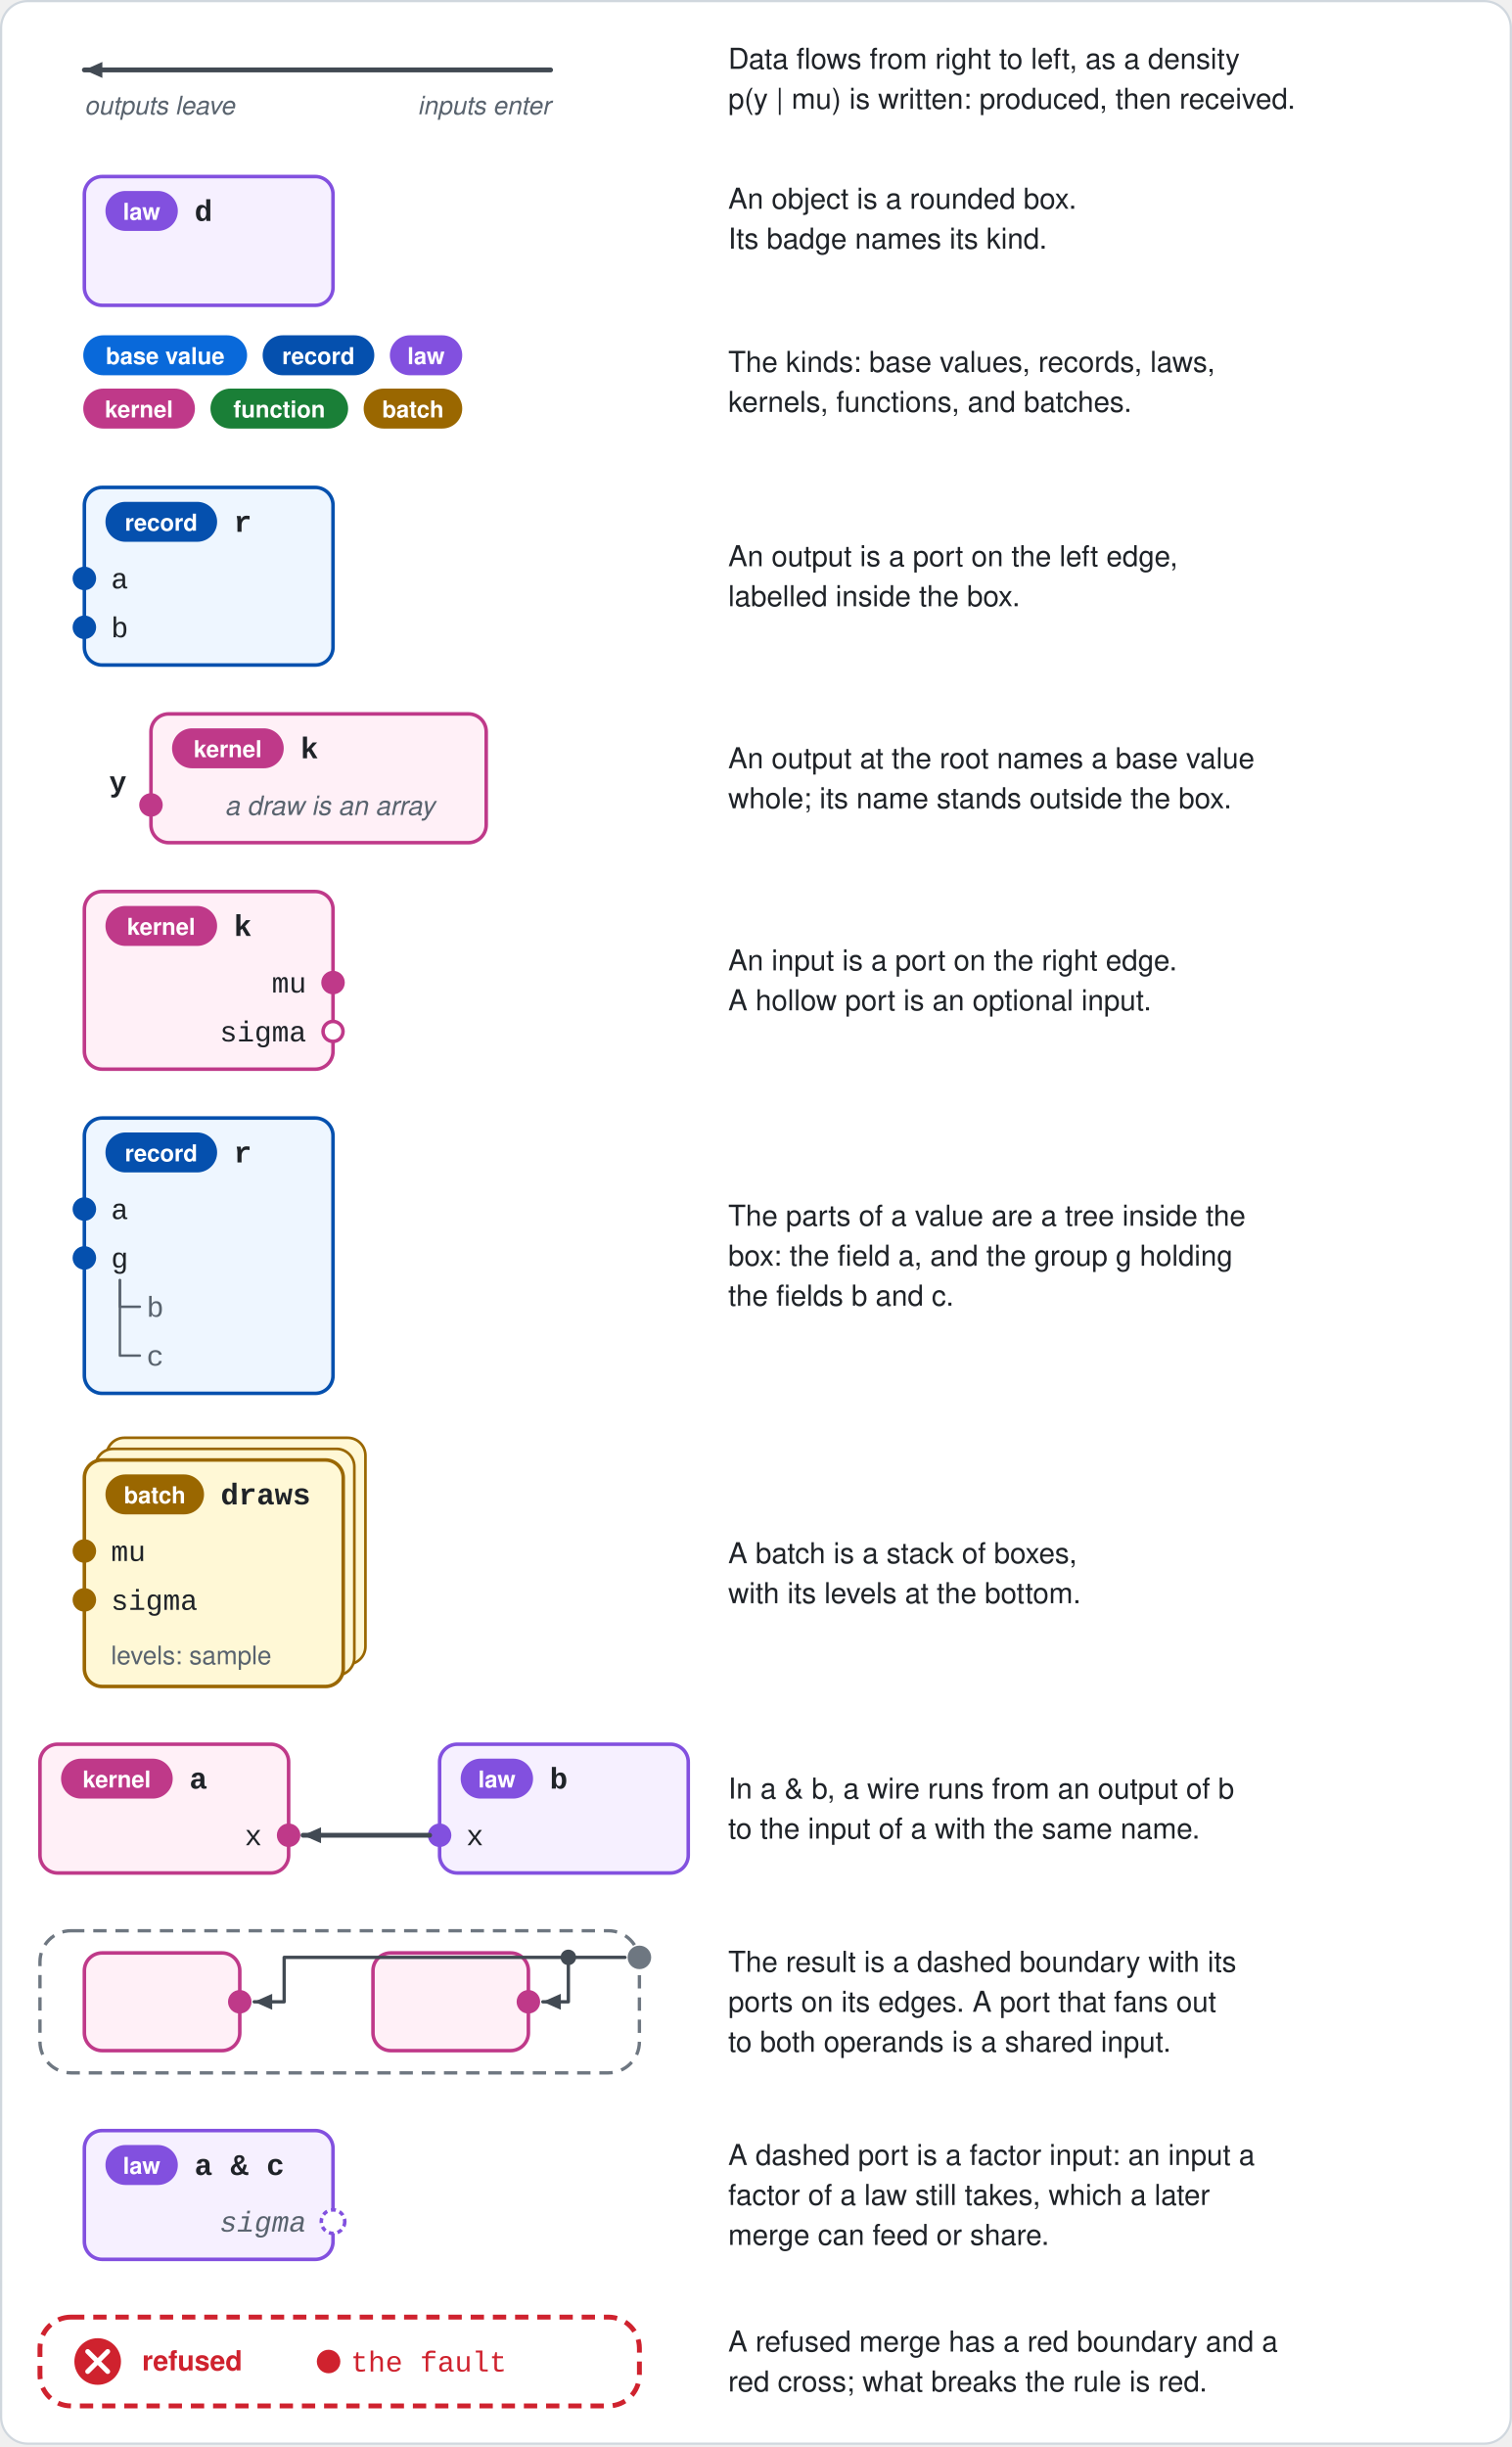
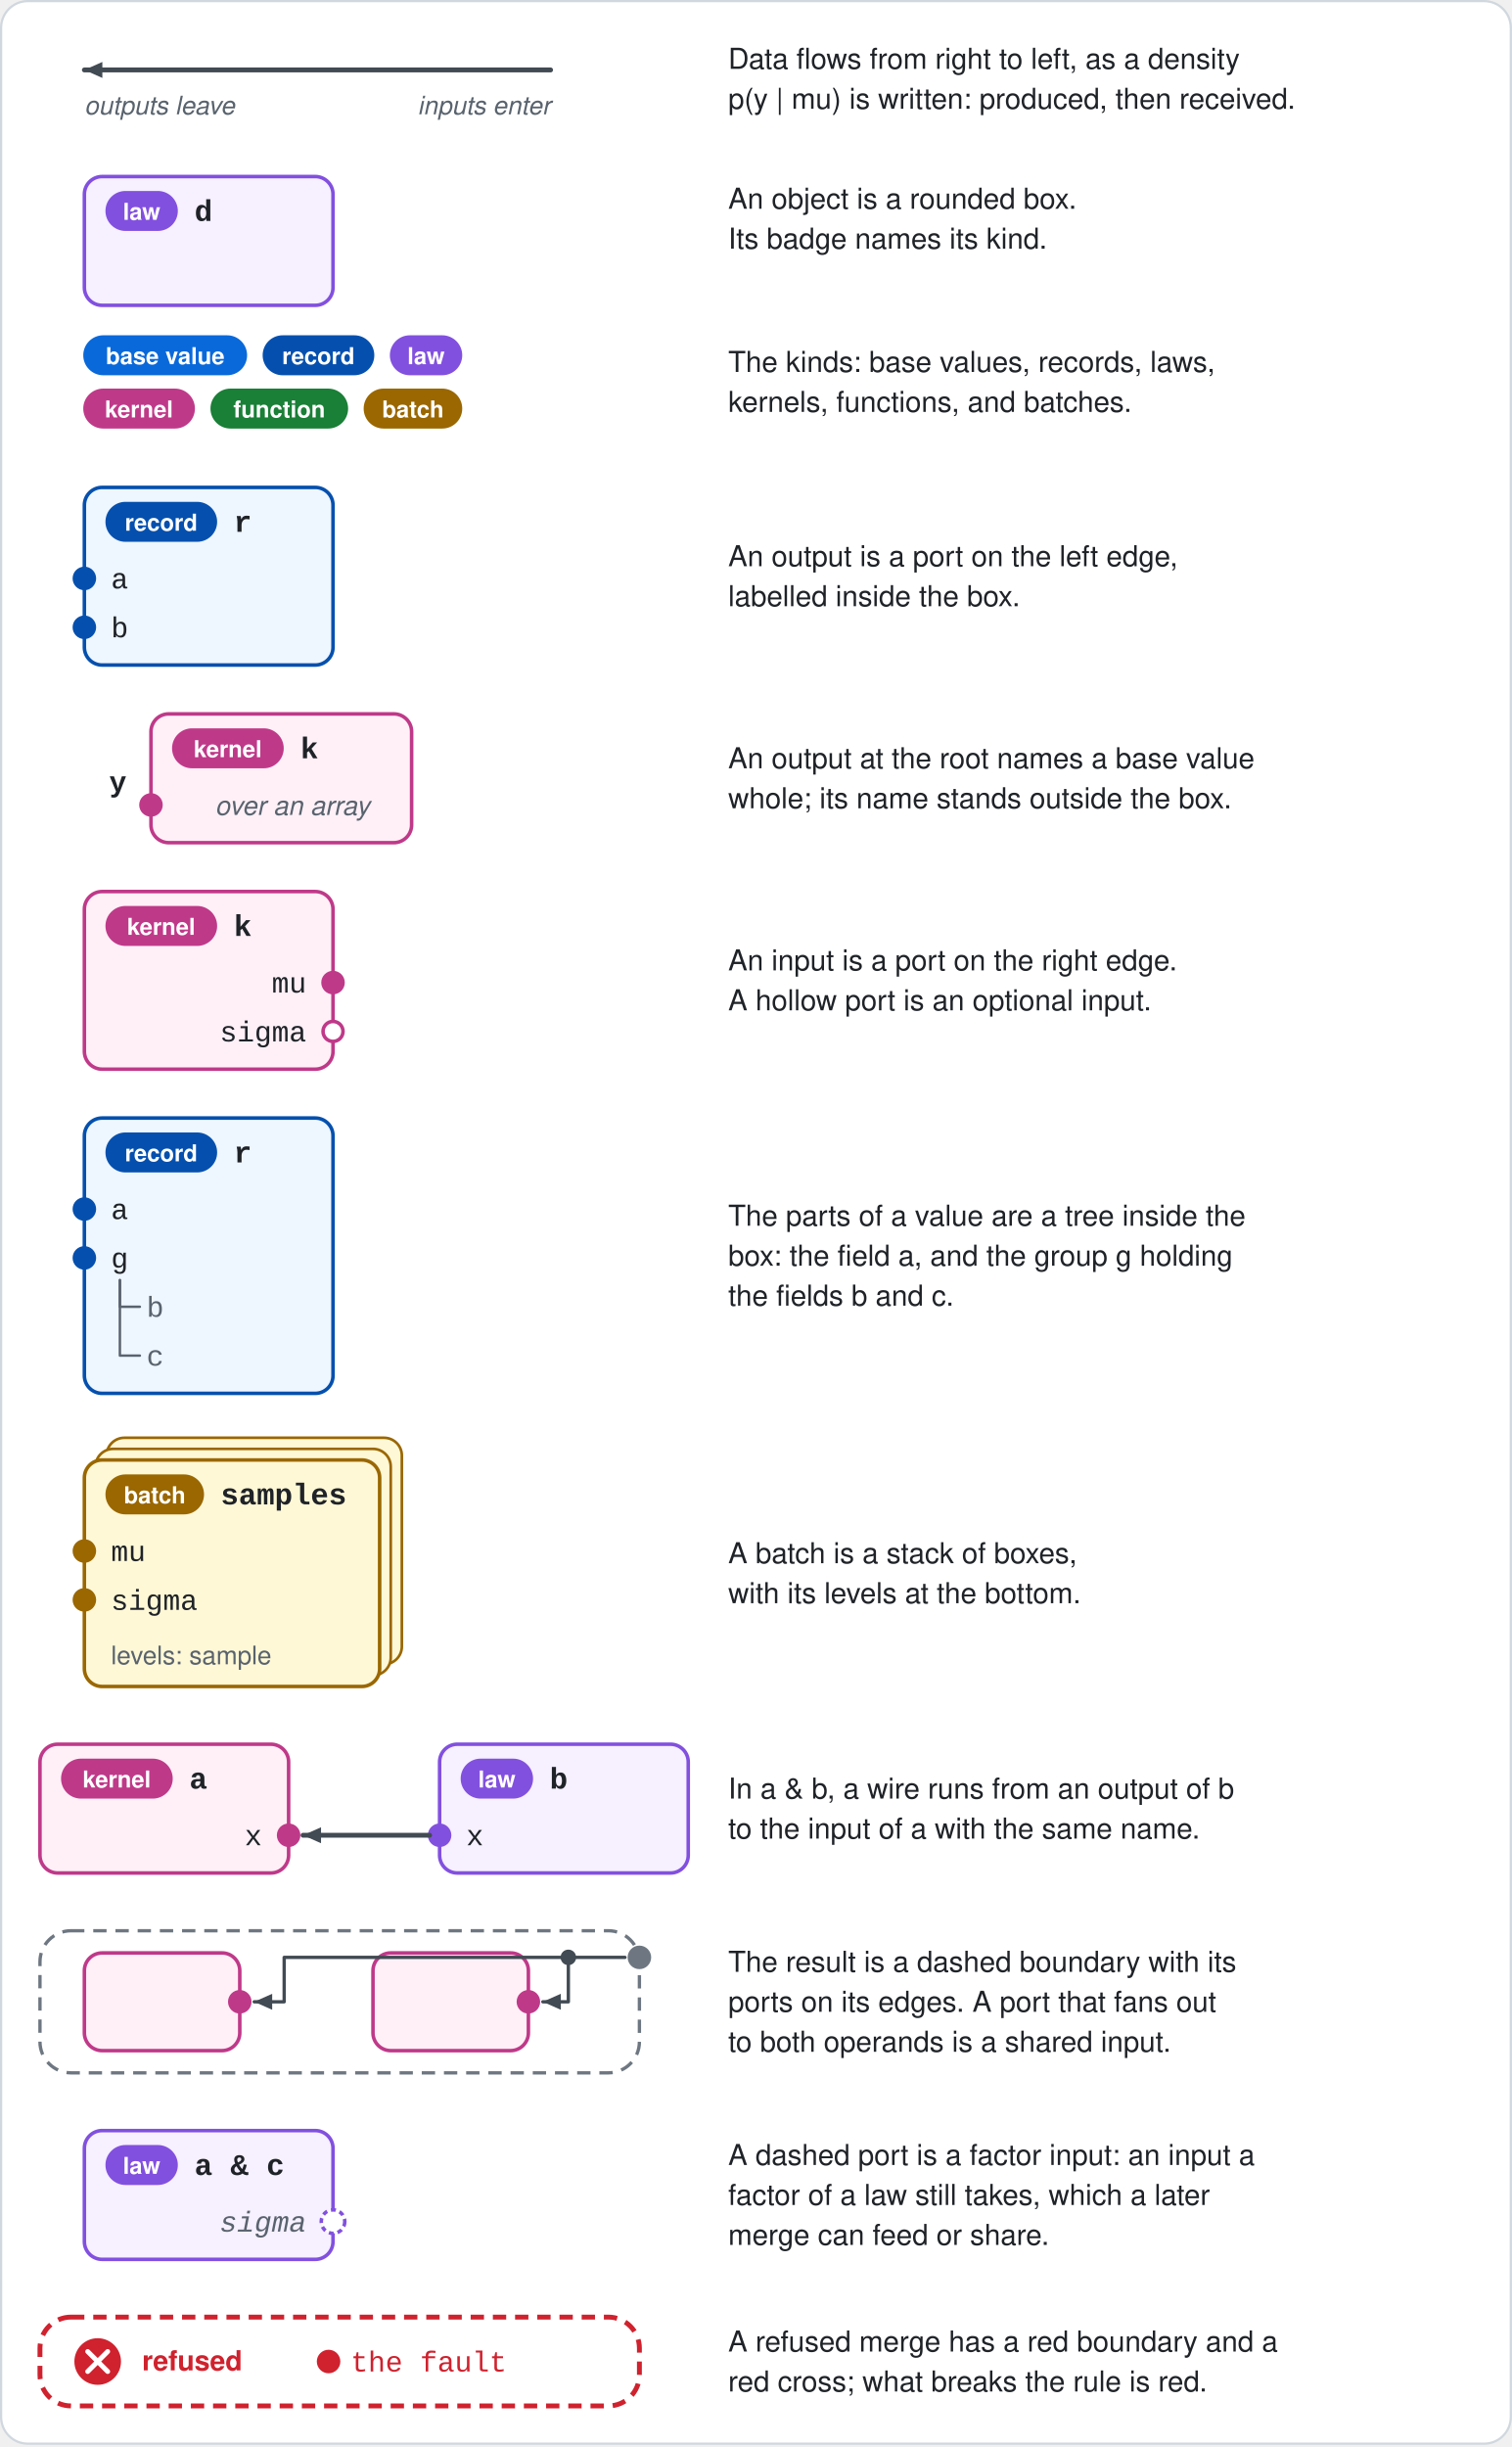
<svg xmlns="http://www.w3.org/2000/svg" width="681" height="1102" viewBox="0 0 681 1102" role="img">
  <defs>
    <marker id="arrow" viewBox="0 0 10 10" refX="9" refY="5" markerWidth="9" markerHeight="9" markerUnits="userSpaceOnUse" orient="auto-start-reverse">
      <path d="M 0 1 L 9 5 L 0 9 z" fill="#424a53" />
    </marker>
    <marker id="arrow-fault" viewBox="0 0 10 10" refX="9" refY="5" markerWidth="9" markerHeight="9" markerUnits="userSpaceOnUse" orient="auto-start-reverse">
      <path d="M 0 1 L 9 5 L 0 9 z" fill="#cf222e" />
    </marker>
  </defs>
  <rect x="0.5" y="0.5" width="680" height="1100" rx="12" fill="#ffffff" stroke="#d0d7de" />
  <g transform="translate(-2.0,15.5)">
    <path d="M 250.0,16.0 L 40.0,16.0" fill="none" stroke="#424a53" stroke-width="2.2" stroke-linejoin="round" stroke-linecap="round" marker-end="url(#arrow)" />
    <text x="250.0" y="36.0" font-family="-apple-system, BlinkMacSystemFont, 'Segoe UI', Helvetica, Arial, sans-serif" font-size="11.5" font-weight="normal" fill="#59636e" text-anchor="end" font-style="italic">inputs enter</text>
    <text x="40.0" y="36.0" font-family="-apple-system, BlinkMacSystemFont, 'Segoe UI', Helvetica, Arial, sans-serif" font-size="11.5" font-weight="normal" fill="#59636e" text-anchor="start" font-style="italic">outputs leave</text>
    <text x="330.0" y="15.5" font-family="-apple-system, BlinkMacSystemFont, 'Segoe UI', Helvetica, Arial, sans-serif" font-size="13" font-weight="normal" fill="#1f2328" text-anchor="start">Data flows from right to left, as a density</text>
    <text x="330.0" y="33.5" font-family="-apple-system, BlinkMacSystemFont, 'Segoe UI', Helvetica, Arial, sans-serif" font-size="13" font-weight="normal" fill="#1f2328" text-anchor="start">p(y | mu) is written: produced, then received.</text>
    <rect x="40.0" y="64.0" width="112.0" height="58.0" rx="8" fill="#f6f0ff" stroke="#8250df" stroke-width="1.6" />
    <rect x="50.0" y="71.0" width="31.6" height="17.0" rx="8.5" fill="#8250df" stroke="#8250df" stroke-width="1" />
    <text x="65.8" y="83.5" font-family="-apple-system, BlinkMacSystemFont, 'Segoe UI', Helvetica, Arial, sans-serif" font-size="10.5" font-weight="bold" fill="#ffffff" text-anchor="middle">law</text>
    <text x="89.6" y="84.0" font-family="ui-monospace, SFMono-Regular, Menlo, Consolas, 'Liberation Mono', monospace" font-size="13.5" font-weight="bold" fill="#1f2328" text-anchor="start">d</text>
    <text x="330.0" y="78.5" font-family="-apple-system, BlinkMacSystemFont, 'Segoe UI', Helvetica, Arial, sans-serif" font-size="13" font-weight="normal" fill="#1f2328" text-anchor="start">An object is a rounded box.</text>
    <text x="330.0" y="96.5" font-family="-apple-system, BlinkMacSystemFont, 'Segoe UI', Helvetica, Arial, sans-serif" font-size="13" font-weight="normal" fill="#1f2328" text-anchor="start">Its badge names its kind.</text>
    <rect x="40.0" y="136.0" width="72.8" height="17.0" rx="8.5" fill="#0969da" stroke="#0969da" stroke-width="1" />
    <text x="76.4" y="148.5" font-family="-apple-system, BlinkMacSystemFont, 'Segoe UI', Helvetica, Arial, sans-serif" font-size="10.5" font-weight="bold" fill="#ffffff" text-anchor="middle">base value</text>
    <rect x="120.8" y="136.0" width="49.3" height="17.0" rx="8.5" fill="#0550ae" stroke="#0550ae" stroke-width="1" />
    <text x="145.4" y="148.5" font-family="-apple-system, BlinkMacSystemFont, 'Segoe UI', Helvetica, Arial, sans-serif" font-size="10.5" font-weight="bold" fill="#ffffff" text-anchor="middle">record</text>
    <rect x="178.1" y="136.0" width="31.6" height="17.0" rx="8.5" fill="#8250df" stroke="#8250df" stroke-width="1" />
    <text x="193.9" y="148.5" font-family="-apple-system, BlinkMacSystemFont, 'Segoe UI', Helvetica, Arial, sans-serif" font-size="10.5" font-weight="bold" fill="#ffffff" text-anchor="middle">law</text>
    <rect x="40.0" y="160.0" width="49.3" height="17.0" rx="8.5" fill="#bf3989" stroke="#bf3989" stroke-width="1" />
    <text x="64.6" y="172.5" font-family="-apple-system, BlinkMacSystemFont, 'Segoe UI', Helvetica, Arial, sans-serif" font-size="10.5" font-weight="bold" fill="#ffffff" text-anchor="middle">kernel</text>
    <rect x="97.3" y="160.0" width="61.0" height="17.0" rx="8.5" fill="#1a7f37" stroke="#1a7f37" stroke-width="1" />
    <text x="127.8" y="172.5" font-family="-apple-system, BlinkMacSystemFont, 'Segoe UI', Helvetica, Arial, sans-serif" font-size="10.5" font-weight="bold" fill="#ffffff" text-anchor="middle">function</text>
    <rect x="166.3" y="160.0" width="43.4" height="17.0" rx="8.5" fill="#9a6700" stroke="#9a6700" stroke-width="1" />
    <text x="188.0" y="172.5" font-family="-apple-system, BlinkMacSystemFont, 'Segoe UI', Helvetica, Arial, sans-serif" font-size="10.5" font-weight="bold" fill="#ffffff" text-anchor="middle">batch</text>
    <text x="330.0" y="152.0" font-family="-apple-system, BlinkMacSystemFont, 'Segoe UI', Helvetica, Arial, sans-serif" font-size="13" font-weight="normal" fill="#1f2328" text-anchor="start">The kinds: base values, records, laws,</text>
    <text x="330.0" y="170.0" font-family="-apple-system, BlinkMacSystemFont, 'Segoe UI', Helvetica, Arial, sans-serif" font-size="13" font-weight="normal" fill="#1f2328" text-anchor="start">kernels, functions, and batches.</text>
    <rect x="40.0" y="204.0" width="112.0" height="80.0" rx="8" fill="#eef6ff" stroke="#0550ae" stroke-width="1.6" />
    <rect x="50.0" y="211.0" width="49.3" height="17.0" rx="8.5" fill="#0550ae" stroke="#0550ae" stroke-width="1" />
    <text x="74.6" y="223.5" font-family="-apple-system, BlinkMacSystemFont, 'Segoe UI', Helvetica, Arial, sans-serif" font-size="10.5" font-weight="bold" fill="#ffffff" text-anchor="middle">record</text>
    <text x="107.3" y="224.0" font-family="ui-monospace, SFMono-Regular, Menlo, Consolas, 'Liberation Mono', monospace" font-size="13.5" font-weight="bold" fill="#1f2328" text-anchor="start">r</text>
    <text x="52.0" y="249.5" font-family="ui-monospace, SFMono-Regular, Menlo, Consolas, 'Liberation Mono', monospace" font-size="13" font-weight="normal" fill="#1f2328" text-anchor="start">a</text>
    <text x="52.0" y="271.5" font-family="ui-monospace, SFMono-Regular, Menlo, Consolas, 'Liberation Mono', monospace" font-size="13" font-weight="normal" fill="#1f2328" text-anchor="start">b</text>
    <circle cx="40.0" cy="245.0" r="4.5" fill="#0550ae" stroke="#0550ae" stroke-width="1.6" />
    <circle cx="40.0" cy="267.0" r="4.5" fill="#0550ae" stroke="#0550ae" stroke-width="1.6" />
    <text x="330.0" y="239.5" font-family="-apple-system, BlinkMacSystemFont, 'Segoe UI', Helvetica, Arial, sans-serif" font-size="13" font-weight="normal" fill="#1f2328" text-anchor="start">An output is a port on the left edge,</text>
    <text x="330.0" y="257.5" font-family="-apple-system, BlinkMacSystemFont, 'Segoe UI', Helvetica, Arial, sans-serif" font-size="13" font-weight="normal" fill="#1f2328" text-anchor="start">labelled inside the box.</text>
-     <rect x="70.0" y="306.0" width="151.0" height="58.0" rx="8" fill="#fff0f7" stroke="#bf3989" stroke-width="1.6" />
+     <rect x="70.0" y="306.0" width="117.4" height="58.0" rx="8" fill="#fff0f7" stroke="#bf3989" stroke-width="1.6" />
    <rect x="80.0" y="313.0" width="49.3" height="17.0" rx="8.5" fill="#bf3989" stroke="#bf3989" stroke-width="1" />
    <text x="104.6" y="325.5" font-family="-apple-system, BlinkMacSystemFont, 'Segoe UI', Helvetica, Arial, sans-serif" font-size="10.5" font-weight="bold" fill="#ffffff" text-anchor="middle">kernel</text>
    <text x="137.3" y="326.0" font-family="ui-monospace, SFMono-Regular, Menlo, Consolas, 'Liberation Mono', monospace" font-size="13.5" font-weight="bold" fill="#1f2328" text-anchor="start">k</text>
    <text x="59.0" y="341.0" font-family="ui-monospace, SFMono-Regular, Menlo, Consolas, 'Liberation Mono', monospace" font-size="13" font-weight="bold" fill="#1f2328" text-anchor="end">y</text>
-     <text x="150.5" y="351.5" font-family="-apple-system, BlinkMacSystemFont, 'Segoe UI', Helvetica, Arial, sans-serif" font-size="12" font-weight="normal" fill="#59636e" text-anchor="middle" font-style="italic">a draw is an array</text>
+     <text x="133.7" y="351.5" font-family="-apple-system, BlinkMacSystemFont, 'Segoe UI', Helvetica, Arial, sans-serif" font-size="12" font-weight="normal" fill="#59636e" text-anchor="middle" font-style="italic">over an array</text>
    <circle cx="70.0" cy="347.0" r="4.5" fill="#bf3989" stroke="#bf3989" stroke-width="1.6" />
    <text x="330.0" y="330.5" font-family="-apple-system, BlinkMacSystemFont, 'Segoe UI', Helvetica, Arial, sans-serif" font-size="13" font-weight="normal" fill="#1f2328" text-anchor="start">An output at the root names a base value</text>
    <text x="330.0" y="348.5" font-family="-apple-system, BlinkMacSystemFont, 'Segoe UI', Helvetica, Arial, sans-serif" font-size="13" font-weight="normal" fill="#1f2328" text-anchor="start">whole; its name stands outside the box.</text>
    <rect x="40.0" y="386.0" width="112.0" height="80.0" rx="8" fill="#fff0f7" stroke="#bf3989" stroke-width="1.6" />
    <rect x="50.0" y="393.0" width="49.3" height="17.0" rx="8.5" fill="#bf3989" stroke="#bf3989" stroke-width="1" />
    <text x="74.6" y="405.5" font-family="-apple-system, BlinkMacSystemFont, 'Segoe UI', Helvetica, Arial, sans-serif" font-size="10.5" font-weight="bold" fill="#ffffff" text-anchor="middle">kernel</text>
    <text x="107.3" y="406.0" font-family="ui-monospace, SFMono-Regular, Menlo, Consolas, 'Liberation Mono', monospace" font-size="13.5" font-weight="bold" fill="#1f2328" text-anchor="start">k</text>
    <text x="140.0" y="431.5" font-family="ui-monospace, SFMono-Regular, Menlo, Consolas, 'Liberation Mono', monospace" font-size="13" font-weight="normal" fill="#1f2328" text-anchor="end">mu</text>
    <text x="140.0" y="453.5" font-family="ui-monospace, SFMono-Regular, Menlo, Consolas, 'Liberation Mono', monospace" font-size="13" font-weight="normal" fill="#1f2328" text-anchor="end">sigma</text>
    <circle cx="152.0" cy="427.0" r="4.5" fill="#bf3989" stroke="#bf3989" stroke-width="1.6" />
    <circle cx="152.0" cy="449.0" r="4.5" fill="#ffffff" stroke="#bf3989" stroke-width="1.6" />
    <text x="330.0" y="421.5" font-family="-apple-system, BlinkMacSystemFont, 'Segoe UI', Helvetica, Arial, sans-serif" font-size="13" font-weight="normal" fill="#1f2328" text-anchor="start">An input is a port on the right edge.</text>
    <text x="330.0" y="439.5" font-family="-apple-system, BlinkMacSystemFont, 'Segoe UI', Helvetica, Arial, sans-serif" font-size="13" font-weight="normal" fill="#1f2328" text-anchor="start">A hollow port is an optional input.</text>
    <rect x="40.0" y="488.0" width="112.0" height="124.0" rx="8" fill="#eef6ff" stroke="#0550ae" stroke-width="1.6" />
    <rect x="50.0" y="495.0" width="49.3" height="17.0" rx="8.5" fill="#0550ae" stroke="#0550ae" stroke-width="1" />
    <text x="74.6" y="507.5" font-family="-apple-system, BlinkMacSystemFont, 'Segoe UI', Helvetica, Arial, sans-serif" font-size="10.5" font-weight="bold" fill="#ffffff" text-anchor="middle">record</text>
    <text x="107.3" y="508.0" font-family="ui-monospace, SFMono-Regular, Menlo, Consolas, 'Liberation Mono', monospace" font-size="13.5" font-weight="bold" fill="#1f2328" text-anchor="start">r</text>
    <text x="52.0" y="533.5" font-family="ui-monospace, SFMono-Regular, Menlo, Consolas, 'Liberation Mono', monospace" font-size="13" font-weight="normal" fill="#1f2328" text-anchor="start">a</text>
    <text x="52.0" y="555.5" font-family="ui-monospace, SFMono-Regular, Menlo, Consolas, 'Liberation Mono', monospace" font-size="13" font-weight="normal" fill="#1f2328" text-anchor="start">g</text>
    <text x="68.0" y="577.5" font-family="ui-monospace, SFMono-Regular, Menlo, Consolas, 'Liberation Mono', monospace" font-size="13" font-weight="normal" fill="#59636e" text-anchor="start">b</text>
    <text x="68.0" y="599.5" font-family="ui-monospace, SFMono-Regular, Menlo, Consolas, 'Liberation Mono', monospace" font-size="13" font-weight="normal" fill="#59636e" text-anchor="start">c</text>
    <path d="M 56.0,561.0 L 56.0,573.0 L 65.0,573.0" fill="none" stroke="#59636e" stroke-width="1.1" stroke-linejoin="round" stroke-linecap="round" />
    <path d="M 56.0,561.0 L 56.0,595.0 L 65.0,595.0" fill="none" stroke="#59636e" stroke-width="1.1" stroke-linejoin="round" stroke-linecap="round" />
    <circle cx="40.0" cy="529.0" r="4.5" fill="#0550ae" stroke="#0550ae" stroke-width="1.6" />
    <circle cx="40.0" cy="551.0" r="4.5" fill="#0550ae" stroke="#0550ae" stroke-width="1.6" />
    <text x="330.0" y="536.5" font-family="-apple-system, BlinkMacSystemFont, 'Segoe UI', Helvetica, Arial, sans-serif" font-size="13" font-weight="normal" fill="#1f2328" text-anchor="start">The parts of a value are a tree inside the</text>
    <text x="330.0" y="554.5" font-family="-apple-system, BlinkMacSystemFont, 'Segoe UI', Helvetica, Arial, sans-serif" font-size="13" font-weight="normal" fill="#1f2328" text-anchor="start">box: the field a, and the group g holding</text>
    <text x="330.0" y="572.5" font-family="-apple-system, BlinkMacSystemFont, 'Segoe UI', Helvetica, Arial, sans-serif" font-size="13" font-weight="normal" fill="#1f2328" text-anchor="start">the fields b and c.</text>
-     <rect x="50.0" y="632.0" width="116.6" height="102.0" rx="8" fill="#fff8d6" stroke="#9a6700" stroke-width="1.2" />
-     <rect x="45.0" y="637.0" width="116.6" height="102.0" rx="8" fill="#fff8d6" stroke="#9a6700" stroke-width="1.2" />
-     <rect x="40.0" y="642.0" width="116.6" height="102.0" rx="8" fill="#fff8d6" stroke="#9a6700" stroke-width="1.6" />
+     <rect x="50.0" y="632.0" width="133.0" height="102.0" rx="8" fill="#fff8d6" stroke="#9a6700" stroke-width="1.2" />
+     <rect x="45.0" y="637.0" width="133.0" height="102.0" rx="8" fill="#fff8d6" stroke="#9a6700" stroke-width="1.2" />
+     <rect x="40.0" y="642.0" width="133.0" height="102.0" rx="8" fill="#fff8d6" stroke="#9a6700" stroke-width="1.6" />
    <rect x="50.0" y="649.0" width="43.4" height="17.0" rx="8.5" fill="#9a6700" stroke="#9a6700" stroke-width="1" />
    <text x="71.7" y="661.5" font-family="-apple-system, BlinkMacSystemFont, 'Segoe UI', Helvetica, Arial, sans-serif" font-size="10.5" font-weight="bold" fill="#ffffff" text-anchor="middle">batch</text>
-     <text x="101.4" y="662.0" font-family="ui-monospace, SFMono-Regular, Menlo, Consolas, 'Liberation Mono', monospace" font-size="13.5" font-weight="bold" fill="#1f2328" text-anchor="start">draws</text>
+     <text x="101.4" y="662.0" font-family="ui-monospace, SFMono-Regular, Menlo, Consolas, 'Liberation Mono', monospace" font-size="13.5" font-weight="bold" fill="#1f2328" text-anchor="start">samples</text>
    <text x="52.0" y="687.5" font-family="ui-monospace, SFMono-Regular, Menlo, Consolas, 'Liberation Mono', monospace" font-size="13" font-weight="normal" fill="#1f2328" text-anchor="start">mu</text>
    <text x="52.0" y="709.5" font-family="ui-monospace, SFMono-Regular, Menlo, Consolas, 'Liberation Mono', monospace" font-size="13" font-weight="normal" fill="#1f2328" text-anchor="start">sigma</text>
    <text x="52.0" y="734.0" font-family="-apple-system, BlinkMacSystemFont, 'Segoe UI', Helvetica, Arial, sans-serif" font-size="11.5" font-weight="normal" fill="#59636e" text-anchor="start">levels: sample</text>
    <circle cx="40.0" cy="683.0" r="4.5" fill="#9a6700" stroke="#9a6700" stroke-width="1.6" />
    <circle cx="40.0" cy="705.0" r="4.5" fill="#9a6700" stroke="#9a6700" stroke-width="1.6" />
    <text x="330.0" y="688.5" font-family="-apple-system, BlinkMacSystemFont, 'Segoe UI', Helvetica, Arial, sans-serif" font-size="13" font-weight="normal" fill="#1f2328" text-anchor="start">A batch is a stack of boxes,</text>
    <text x="330.0" y="706.5" font-family="-apple-system, BlinkMacSystemFont, 'Segoe UI', Helvetica, Arial, sans-serif" font-size="13" font-weight="normal" fill="#1f2328" text-anchor="start">with its levels at the bottom.</text>
    <rect x="20.0" y="770.0" width="112.0" height="58.0" rx="8" fill="#fff0f7" stroke="#bf3989" stroke-width="1.6" />
    <rect x="30.0" y="777.0" width="49.3" height="17.0" rx="8.5" fill="#bf3989" stroke="#bf3989" stroke-width="1" />
    <text x="54.6" y="789.5" font-family="-apple-system, BlinkMacSystemFont, 'Segoe UI', Helvetica, Arial, sans-serif" font-size="10.5" font-weight="bold" fill="#ffffff" text-anchor="middle">kernel</text>
    <text x="87.3" y="790.0" font-family="ui-monospace, SFMono-Regular, Menlo, Consolas, 'Liberation Mono', monospace" font-size="13.5" font-weight="bold" fill="#1f2328" text-anchor="start">a</text>
    <text x="120.0" y="815.5" font-family="ui-monospace, SFMono-Regular, Menlo, Consolas, 'Liberation Mono', monospace" font-size="13" font-weight="normal" fill="#1f2328" text-anchor="end">x</text>
    <circle cx="132.0" cy="811.0" r="4.5" fill="#bf3989" stroke="#bf3989" stroke-width="1.6" />
    <rect x="200.0" y="770.0" width="112.0" height="58.0" rx="8" fill="#f6f0ff" stroke="#8250df" stroke-width="1.6" />
    <rect x="210.0" y="777.0" width="31.6" height="17.0" rx="8.5" fill="#8250df" stroke="#8250df" stroke-width="1" />
    <text x="225.8" y="789.5" font-family="-apple-system, BlinkMacSystemFont, 'Segoe UI', Helvetica, Arial, sans-serif" font-size="10.5" font-weight="bold" fill="#ffffff" text-anchor="middle">law</text>
    <text x="249.6" y="790.0" font-family="ui-monospace, SFMono-Regular, Menlo, Consolas, 'Liberation Mono', monospace" font-size="13.5" font-weight="bold" fill="#1f2328" text-anchor="start">b</text>
    <text x="212.0" y="815.5" font-family="ui-monospace, SFMono-Regular, Menlo, Consolas, 'Liberation Mono', monospace" font-size="13" font-weight="normal" fill="#1f2328" text-anchor="start">x</text>
    <circle cx="200.0" cy="811.0" r="4.5" fill="#8250df" stroke="#8250df" stroke-width="1.6" />
    <path d="M 195.5,811.0 L 138.5,811.0" fill="none" stroke="#424a53" stroke-width="2.2" stroke-linejoin="round" stroke-linecap="round" marker-end="url(#arrow)" />
    <text x="330.0" y="794.5" font-family="-apple-system, BlinkMacSystemFont, 'Segoe UI', Helvetica, Arial, sans-serif" font-size="13" font-weight="normal" fill="#1f2328" text-anchor="start">In a &amp; b, a wire runs from an output of b</text>
    <text x="330.0" y="812.5" font-family="-apple-system, BlinkMacSystemFont, 'Segoe UI', Helvetica, Arial, sans-serif" font-size="13" font-weight="normal" fill="#1f2328" text-anchor="start">to the input of a with the same name.</text>
    <rect x="20.0" y="854.0" width="270.0" height="64.0" rx="14" fill="none" stroke="#6e7781" stroke-width="1.5" stroke-dasharray="6 4" />
    <rect x="40.0" y="864.0" width="70.0" height="44.0" rx="8" fill="#fff0f7" stroke="#bf3989" stroke-width="1.6" />
    <circle cx="110.0" cy="886.0" r="4.5" fill="#bf3989" stroke="#bf3989" stroke-width="1.6" />
    <rect x="170.0" y="864.0" width="70.0" height="44.0" rx="8" fill="#fff0f7" stroke="#bf3989" stroke-width="1.6" />
    <circle cx="240.0" cy="886.0" r="4.5" fill="#bf3989" stroke="#bf3989" stroke-width="1.6" />
    <path d="M 283.5,866.0 L 130.0,866.0 L 130.0,886.0 L 116.5,886.0" fill="none" stroke="#424a53" stroke-width="1.5" stroke-linejoin="round" stroke-linecap="round" marker-end="url(#arrow)" />
    <path d="M 258.0,866.0 L 258.0,886.0 L 246.5,886.0" fill="none" stroke="#424a53" stroke-width="1.5" stroke-linejoin="round" stroke-linecap="round" marker-end="url(#arrow)" />
    <circle cx="258.0" cy="866.0" r="3" fill="#424a53" stroke="#424a53" stroke-width="1" />
    <circle cx="290.0" cy="866.0" r="4.5" fill="#6e7781" stroke="#6e7781" stroke-width="1.6" />
    <text x="330.0" y="872.5" font-family="-apple-system, BlinkMacSystemFont, 'Segoe UI', Helvetica, Arial, sans-serif" font-size="13" font-weight="normal" fill="#1f2328" text-anchor="start">The result is a dashed boundary with its</text>
    <text x="330.0" y="890.5" font-family="-apple-system, BlinkMacSystemFont, 'Segoe UI', Helvetica, Arial, sans-serif" font-size="13" font-weight="normal" fill="#1f2328" text-anchor="start">ports on its edges. A port that fans out</text>
    <text x="330.0" y="908.5" font-family="-apple-system, BlinkMacSystemFont, 'Segoe UI', Helvetica, Arial, sans-serif" font-size="13" font-weight="normal" fill="#1f2328" text-anchor="start">to both operands is a shared input.</text>
    <rect x="40.0" y="944.0" width="112.0" height="58.0" rx="8" fill="#f6f0ff" stroke="#8250df" stroke-width="1.6" />
    <rect x="50.0" y="951.0" width="31.6" height="17.0" rx="8.5" fill="#8250df" stroke="#8250df" stroke-width="1" />
    <text x="65.8" y="963.5" font-family="-apple-system, BlinkMacSystemFont, 'Segoe UI', Helvetica, Arial, sans-serif" font-size="10.5" font-weight="bold" fill="#ffffff" text-anchor="middle">law</text>
    <text x="89.6" y="964.0" font-family="ui-monospace, SFMono-Regular, Menlo, Consolas, 'Liberation Mono', monospace" font-size="13.5" font-weight="bold" fill="#1f2328" text-anchor="start">a &amp; c</text>
    <text x="140.0" y="989.5" font-family="ui-monospace, SFMono-Regular, Menlo, Consolas, 'Liberation Mono', monospace" font-size="13" font-weight="normal" fill="#59636e" text-anchor="end" font-style="italic">sigma</text>
    <circle cx="152.0" cy="985.0" r="5.3" fill="#ffffff" stroke="#8250df" stroke-width="1.6" stroke-dasharray="2.2 1.8" />
    <text x="330.0" y="959.5" font-family="-apple-system, BlinkMacSystemFont, 'Segoe UI', Helvetica, Arial, sans-serif" font-size="13" font-weight="normal" fill="#1f2328" text-anchor="start">A dashed port is a factor input: an input a</text>
    <text x="330.0" y="977.5" font-family="-apple-system, BlinkMacSystemFont, 'Segoe UI', Helvetica, Arial, sans-serif" font-size="13" font-weight="normal" fill="#1f2328" text-anchor="start">factor of a law still takes, which a later</text>
    <text x="330.0" y="995.5" font-family="-apple-system, BlinkMacSystemFont, 'Segoe UI', Helvetica, Arial, sans-serif" font-size="13" font-weight="normal" fill="#1f2328" text-anchor="start">merge can feed or share.</text>
    <rect x="20.0" y="1028.0" width="270.0" height="40.0" rx="14" fill="none" stroke="#cf222e" stroke-width="2.2" stroke-dasharray="6 4" />
    <circle cx="46.0" cy="1048.0" r="10" fill="#cf222e" stroke="#cf222e" stroke-width="1" />
    <path d="M 41.5,1052.5 L 50.5,1043.5" fill="none" stroke="#ffffff" stroke-width="2.2" stroke-linejoin="round" stroke-linecap="round" />
    <path d="M 41.5,1043.5 L 50.5,1052.5" fill="none" stroke="#ffffff" stroke-width="2.2" stroke-linejoin="round" stroke-linecap="round" />
    <text x="66.0" y="1052.0" font-family="-apple-system, BlinkMacSystemFont, 'Segoe UI', Helvetica, Arial, sans-serif" font-size="12.5" font-weight="bold" fill="#cf222e" text-anchor="start">refused</text>
    <circle cx="150.0" cy="1048.0" r="4.5" fill="#cf222e" stroke="#cf222e" stroke-width="1.6" />
    <text x="160.0" y="1052.5" font-family="ui-monospace, SFMono-Regular, Menlo, Consolas, 'Liberation Mono', monospace" font-size="13" font-weight="normal" fill="#cf222e" text-anchor="start">the fault</text>
    <text x="330.0" y="1043.5" font-family="-apple-system, BlinkMacSystemFont, 'Segoe UI', Helvetica, Arial, sans-serif" font-size="13" font-weight="normal" fill="#1f2328" text-anchor="start">A refused merge has a red boundary and a</text>
    <text x="330.0" y="1061.5" font-family="-apple-system, BlinkMacSystemFont, 'Segoe UI', Helvetica, Arial, sans-serif" font-size="13" font-weight="normal" fill="#1f2328" text-anchor="start">red cross; what breaks the rule is red.</text>
  </g>
</svg>
